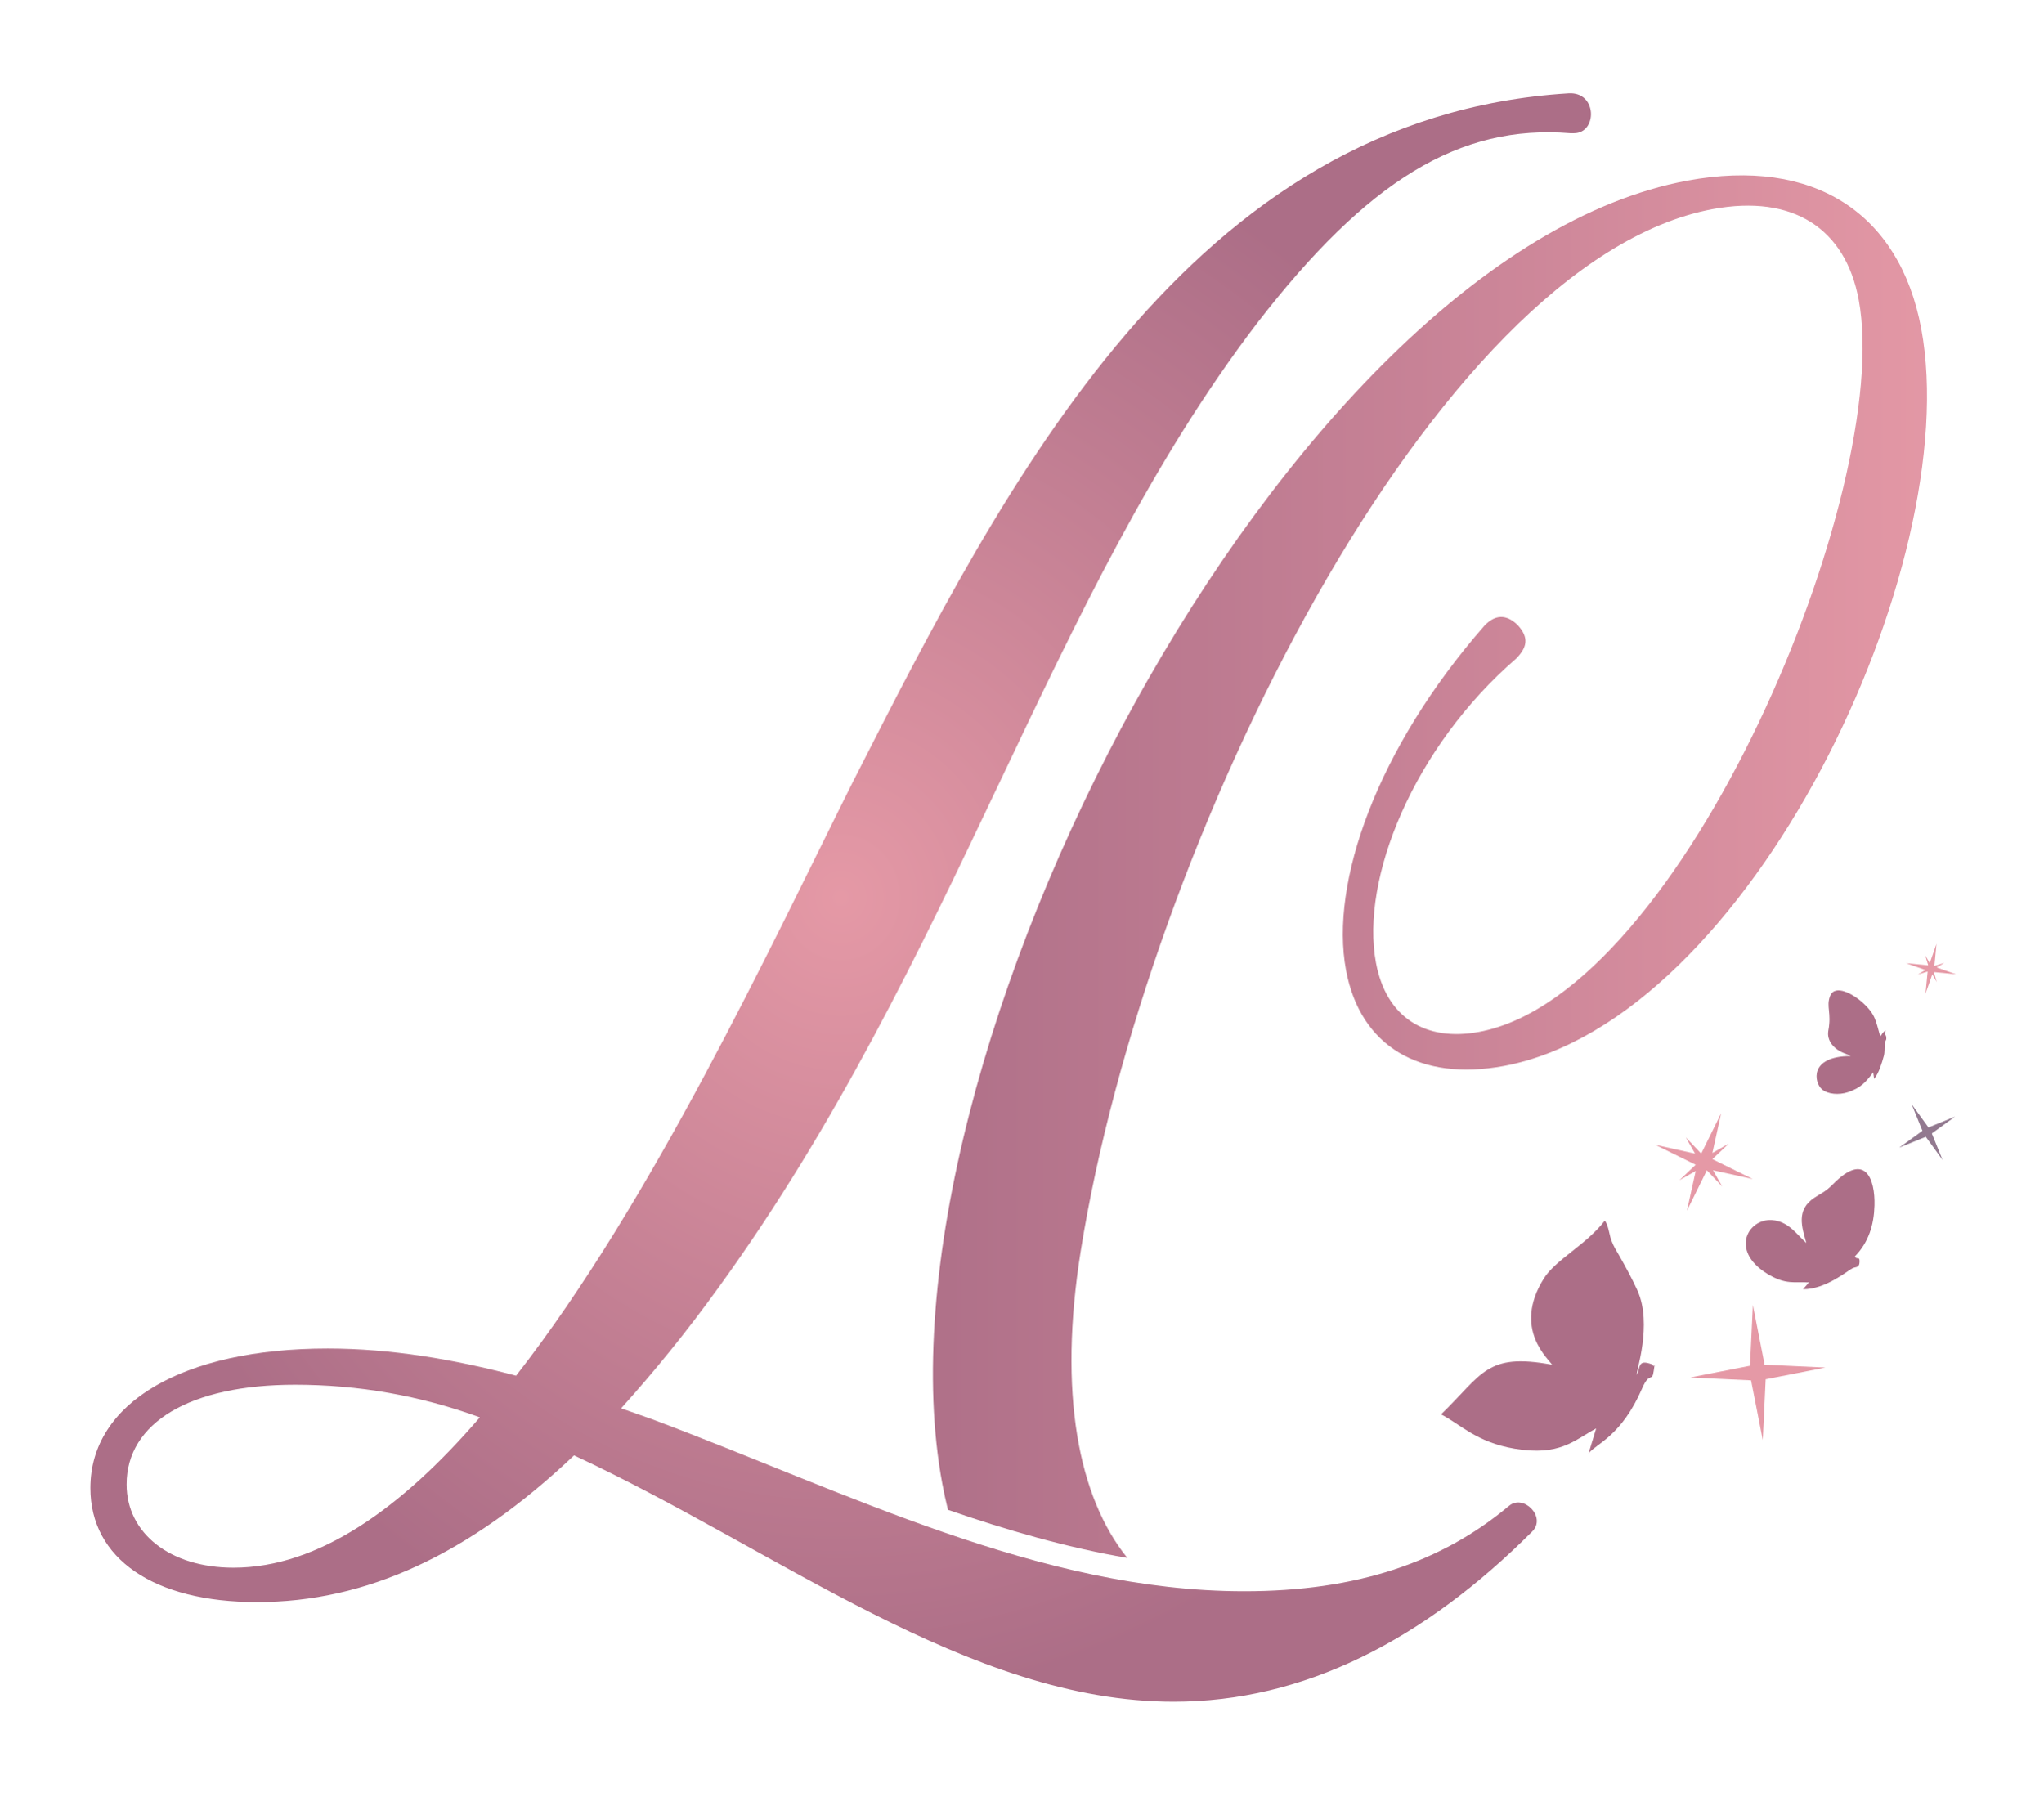
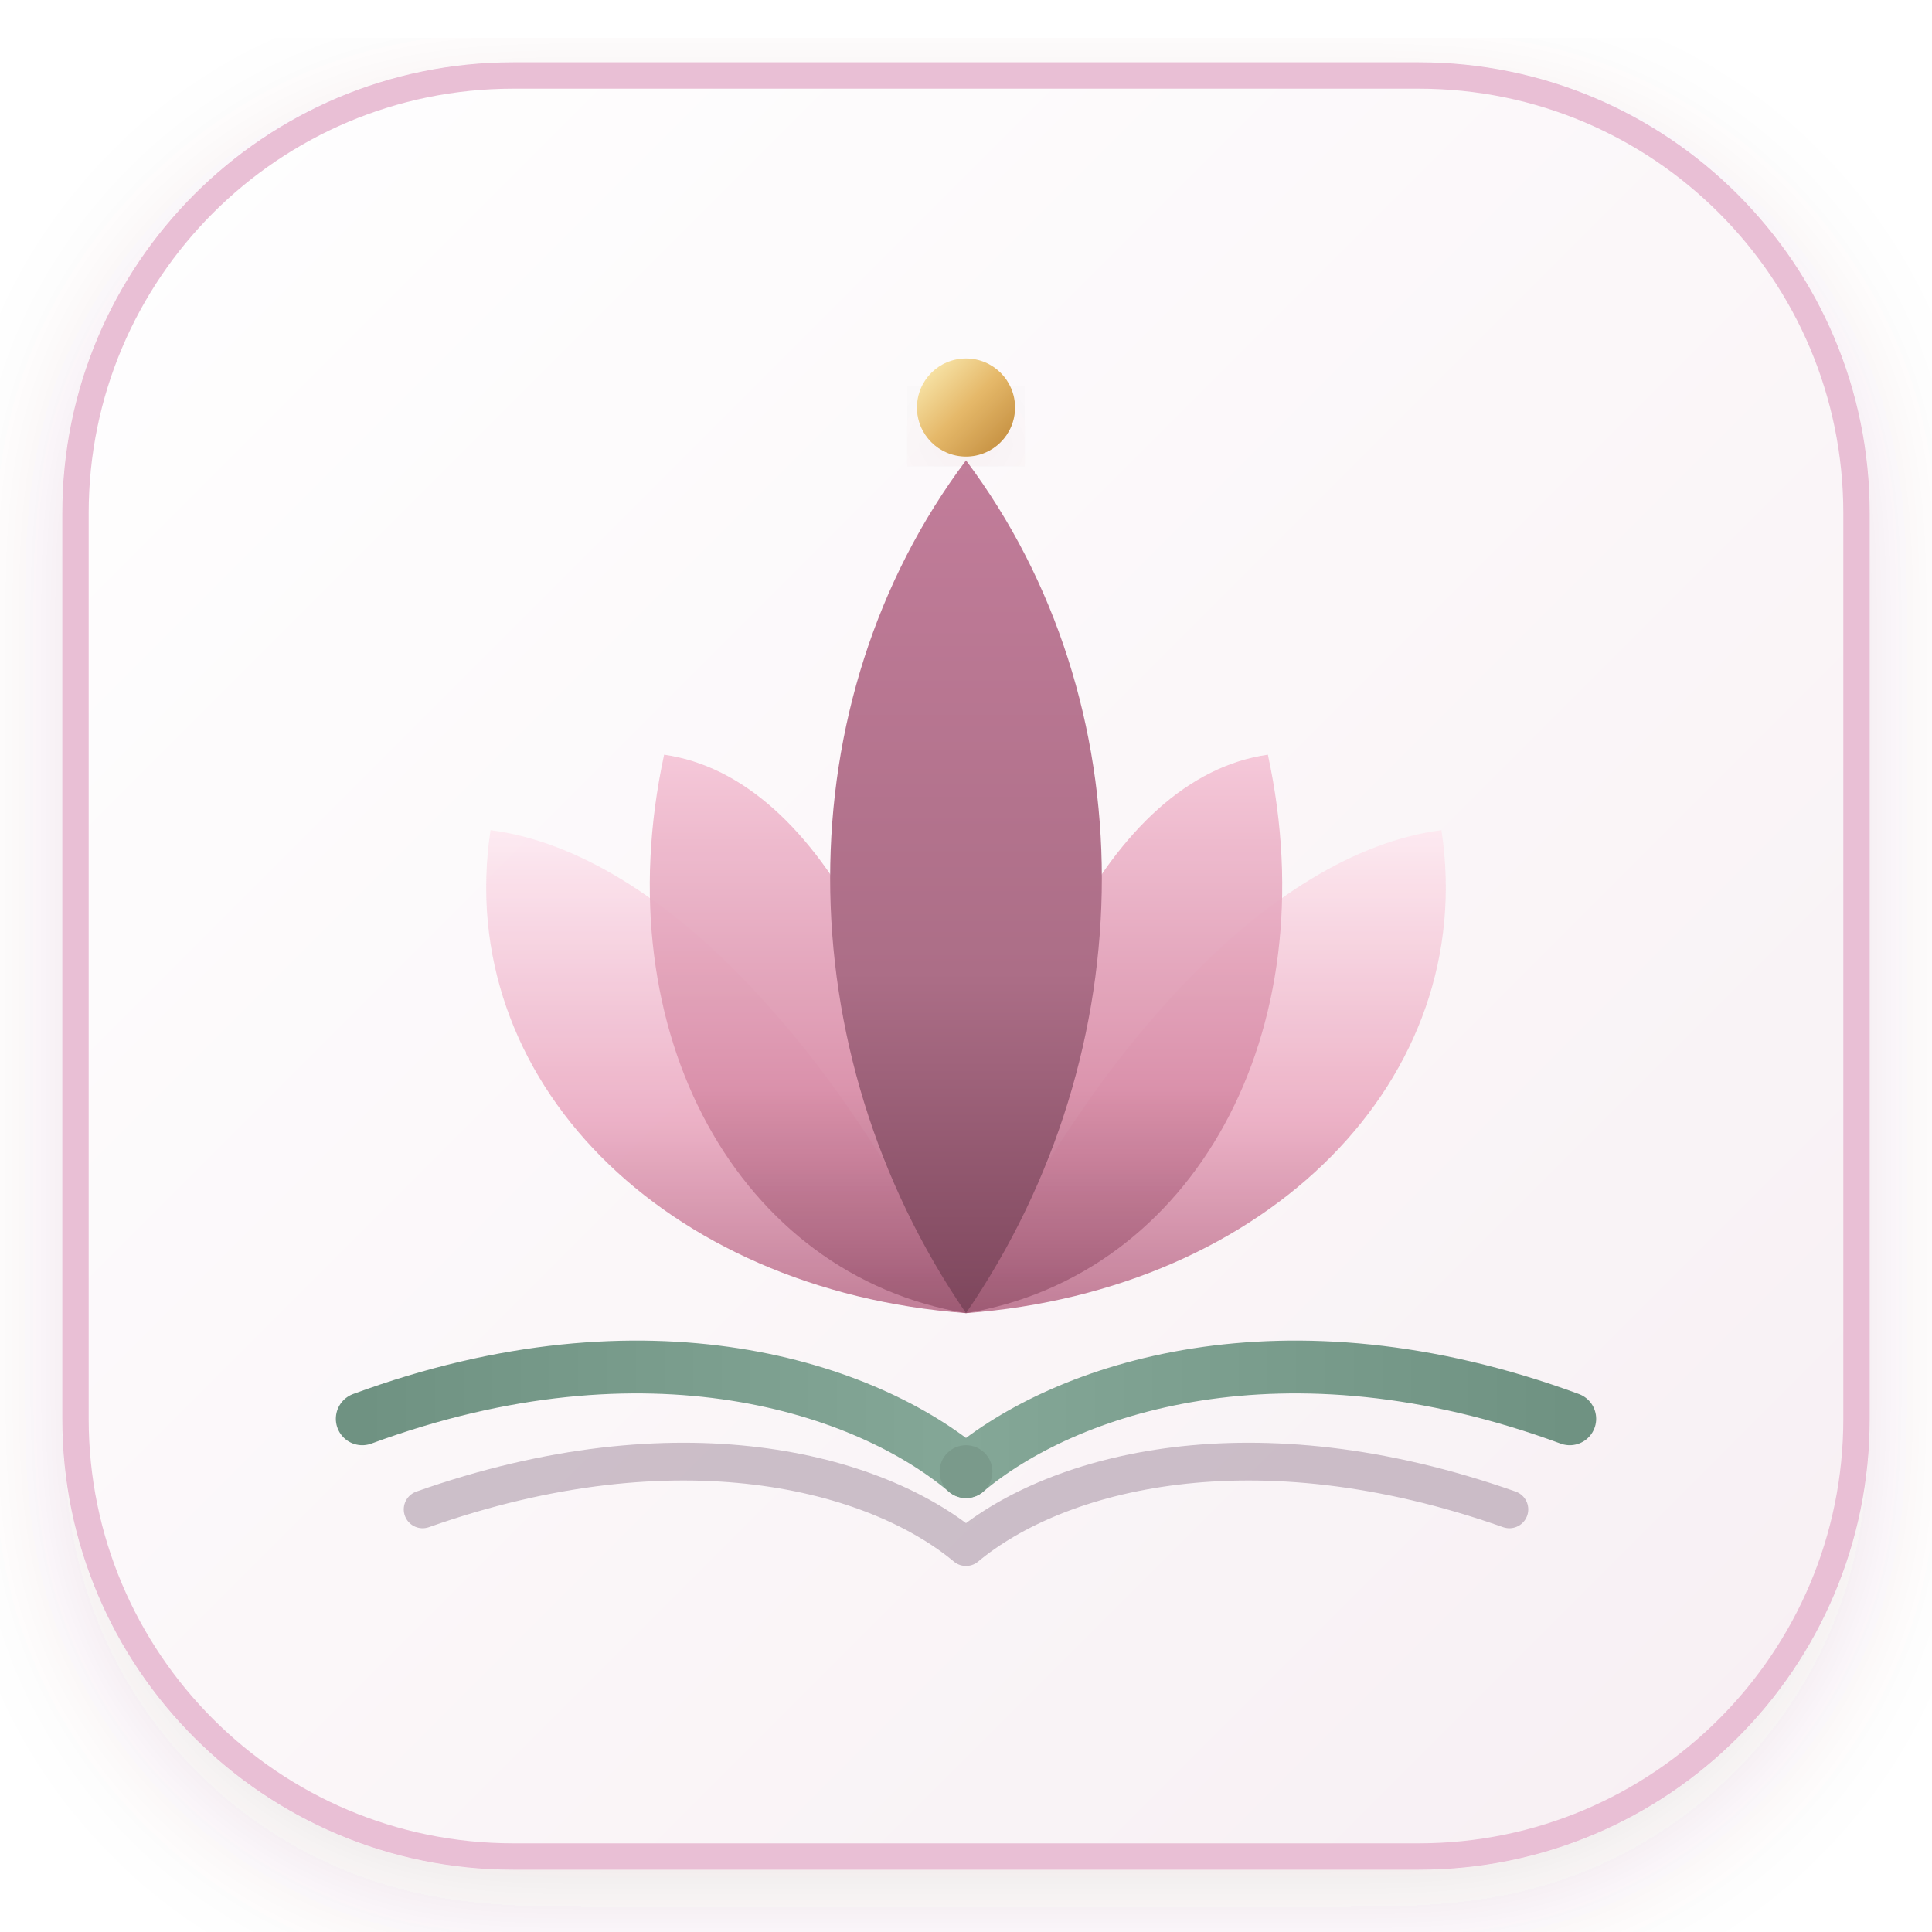
- <svg xmlns="http://www.w3.org/2000/svg" viewBox="275 170 290 255" role="img" aria-label="Logo LC — Louriedna Costa Pereira">
+ <svg xmlns="http://www.w3.org/2000/svg" viewBox="0 0 512 512" width="512" height="512" role="img" aria-label="Logo LotusPsi — Flor de Lótus e Prontuário">
  <defs>
-     <clipPath id="clip-1">
-       <path clip-rule="nonzero" d="M 407 194 L 549 194 L 549 392 L 407 392 Z M 407 194 " />
-     </clipPath>
-     <clipPath id="clip-2">
-       <path clip-rule="evenodd" d="M 490.238 263.449 C 491.77 261.855 492.043 260.496 490.402 258.711 C 488.809 257.176 487.242 257.203 485.711 258.797 C 470.398 276.293 463.738 295.316 466.047 307.703 C 468.07 318.57 476.578 323.527 488.457 321.316 C 523.34 314.82 553.953 250.277 547.695 216.66 C 544.637 200.23 532.434 192.301 514.488 195.641 C 457.363 206.277 397.688 321.215 408.746 380.613 C 408.984 381.883 409.25 383.121 409.547 384.32 C 417.941 387.227 426.438 389.68 435.016 391.152 C 428.043 382.531 425.172 367.711 428.402 347.539 C 437.688 289.578 478.504 207.051 518.117 199.676 C 529.492 197.559 536.941 202.445 538.82 212.559 C 543.809 239.352 514.008 311.066 484.941 316.477 C 477.359 317.891 471.758 314.484 470.297 306.648 C 468.086 294.77 475.598 276.109 490.238 263.449 " />
-     </clipPath>
-     <linearGradient id="linear-pattern-0" gradientUnits="userSpaceOnUse" x1="397.714" y1="301.9" x2="554.17" y2="301.9" gradientTransform="matrix(0.998785, 0, 0, -0.998785, 0.456599, 594.5521)">
-       <stop offset="0" stop-color="rgb(67.451%, 43.137%, 52.942%)" stop-opacity="1" />
-       <stop offset="0.5" stop-color="rgb(78.04%, 50.981%, 58.824%)" stop-opacity="1" />
-       <stop offset="1" stop-color="rgb(89.804%, 60.001%, 65.099%)" stop-opacity="1" />
+     <linearGradient id="lotus-bg" x1="0%" y1="0%" x2="100%" y2="100%">
+       <stop offset="0%" stop-color="#FFFFFF" />
+       <stop offset="100%" stop-color="#F7EFF3" />
    </linearGradient>
-     <clipPath id="clip-3">
-       <path clip-rule="nonzero" d="M 287 183 L 501 183 L 501 412 L 287 412 Z M 287 183 " />
-     </clipPath>
-     <clipPath id="clip-4">
-       <path clip-rule="nonzero" d="M 343.105 371.195 C 332.051 384.051 320.223 392.535 308.137 392.535 C 299.141 392.535 292.969 387.648 292.969 380.707 C 292.969 371.965 301.969 366.566 316.879 366.566 C 325.879 366.566 334.621 368.109 343.105 371.195 Z M 311.48 397.422 C 326.906 397.422 341.562 390.734 356.473 376.594 C 385.27 389.965 412.523 411.562 441.578 411.562 C 460.09 411.562 477.059 402.82 492.484 387.395 C 494.543 385.336 491.199 381.992 489.145 383.793 C 479.629 391.766 467.547 395.879 451.605 395.879 C 422.551 395.879 395.039 381.738 367.531 371.453 L 363.16 369.91 C 367.789 364.77 372.414 359.109 377.043 352.684 C 410.723 306.148 423.578 254.98 453.406 215.902 C 469.09 195.59 482.199 187.621 497.883 188.906 C 498.141 188.906 498.141 188.906 498.398 188.906 C 501.742 188.906 501.742 182.992 497.629 183.25 C 443.891 186.59 417.668 238.527 396.07 280.949 C 384.242 304.605 367.531 340.598 348.246 365.281 C 339.504 362.969 330.508 361.426 321.508 361.426 C 300.938 361.426 287.828 369.137 287.828 381.223 C 287.828 391.25 296.824 397.422 311.48 397.422 " />
-     </clipPath>
-     <radialGradient id="radial-pattern-0" gradientUnits="userSpaceOnUse" cx="0" cy="0" fx="0" fy="0" r="110.328" gradientTransform="matrix(0.965259, 0, 0, -1.034741, 394.3217, 297.4009)">
-       <stop offset="0" stop-color="rgb(89.804%, 60.001%, 65.099%)" stop-opacity="1" />
-       <stop offset="0.5" stop-color="rgb(78.432%, 51.373%, 58.824%)" stop-opacity="1" />
-       <stop offset="1" stop-color="rgb(67.451%, 43.137%, 52.942%)" stop-opacity="1" />
-     </radialGradient>
+     <linearGradient id="petala-centro" x1="0%" y1="0%" x2="0%" y2="100%">
+       <stop offset="0%" stop-color="#C27D9A" />
+       <stop offset="60%" stop-color="#AC6E87" />
+       <stop offset="100%" stop-color="#7D465C" />
+     </linearGradient>
+     <linearGradient id="petala-media" x1="0%" y1="0%" x2="0%" y2="100%">
+       <stop offset="0%" stop-color="#F4C5D7" />
+       <stop offset="60%" stop-color="#D98FA9" />
+       <stop offset="100%" stop-color="#9C5973" />
+     </linearGradient>
+     <linearGradient id="petala-externa" x1="0%" y1="0%" x2="0%" y2="100%">
+       <stop offset="0%" stop-color="#FDE8F0" />
+       <stop offset="60%" stop-color="#EAAAC1" />
+       <stop offset="100%" stop-color="#BA718D" />
+     </linearGradient>
+     <linearGradient id="luz-dourada" x1="0%" y1="0%" x2="100%" y2="100%">
+       <stop offset="0%" stop-color="#FDF1BA" />
+       <stop offset="50%" stop-color="#E5B869" />
+       <stop offset="100%" stop-color="#BD8638" />
+     </linearGradient>
+     <linearGradient id="salvia-grad" x1="0%" y1="0%" x2="100%" y2="0%">
+       <stop offset="0%" stop-color="#6F9282" />
+       <stop offset="50%" stop-color="#84A797" />
+       <stop offset="100%" stop-color="#6F9282" />
+     </linearGradient>
+     <filter id="lotus-shadow" x="-10%" y="-10%" width="120%" height="120%">
+       <feDropShadow dx="0" dy="10" stdDeviation="16" flood-color="#6E3A4E" flood-opacity="0.12" />
+     </filter>
  </defs>
-   <g clip-path="url(#clip-1)">
-     <g clip-path="url(#clip-2)">
-       <path fill-rule="nonzero" fill="url(#linear-pattern-0)" d="M 397.688 391.152 L 397.688 192.301 L 553.953 192.301 L 553.953 391.152 Z M 397.688 391.152 " />
-     </g>
+   <rect x="20" y="20" width="472" height="472" rx="116" fill="url(#lotus-bg)" stroke="#E9BFD5" stroke-width="7" filter="url(#lotus-shadow)" />
+   <path d="M 112 400 C 180 376 232 390 256 410 C 280 390 332 376 400 400" fill="none" stroke="#92798F" stroke-width="10" stroke-linecap="round" stroke-linejoin="round" opacity="0.45" />
+   <path d="M 96 376 C 172 348 230 368 256 390 C 282 368 340 348 416 376" fill="none" stroke="url(#salvia-grad)" stroke-width="14" stroke-linecap="round" stroke-linejoin="round" />
+   <circle cx="256" cy="390" r="7" fill="#7A9A8B" />
+   <g id="lotus-flower">
+     <path d="M 256 348 C 176 342 120 286 130 220 C 176 226 224 280 256 348 Z" fill="url(#petala-externa)" opacity="0.9" />
+     <path d="M 256 348 C 336 342 392 286 382 220 C 336 226 288 280 256 348 Z" fill="url(#petala-externa)" opacity="0.9" />
+     <path d="M 256 348 C 196 338 160 274 176 200 C 218 206 248 268 256 348 Z" fill="url(#petala-media)" opacity="0.95" />
+     <path d="M 256 348 C 316 338 352 274 336 200 C 294 206 264 268 256 348 Z" fill="url(#petala-media)" opacity="0.95" />
+     <path d="M 256 122 C 304 186 304 278 256 348 C 208 278 208 186 256 122 Z" fill="url(#petala-centro)" />
+     <circle cx="256" cy="108" r="13" fill="url(#luz-dourada)" filter="url(#lotus-shadow)" />
  </g>
-   <g clip-path="url(#clip-3)">
-     <g clip-path="url(#clip-4)">
-       <path fill-rule="nonzero" fill="url(#radial-pattern-0)" d="M 287.828 411.562 L 287.828 182.992 L 501.742 182.992 L 501.742 411.562 Z M 287.828 411.562 " />
-     </g>
-   </g>
-   <path fill-rule="evenodd" fill="rgb(67.451%, 43.137%, 52.942%)" fill-opacity="1" d="M 537.68 319.906 C 537.191 319.598 536.34 319.492 535.48 318.754 C 534.664 318.051 534.348 317.137 534.504 316.32 C 535 313.754 534.172 312.91 534.75 311.402 C 535.457 309.562 538.195 311.273 539.234 312.195 C 541.242 313.973 541.223 314.891 541.871 317.113 C 542.125 316.855 542.078 316.836 542.148 316.73 L 542.387 316.461 C 542.629 316.297 542.445 316.289 542.652 316.297 C 542.414 317.105 542.688 316.684 542.73 317.289 C 542.766 317.789 542.598 317.547 542.531 318.137 C 542.453 318.816 542.539 319.312 542.383 319.891 C 542.129 320.809 541.707 322.301 541.008 323.141 L 540.875 322.223 C 539.828 323.59 539.148 324.422 537.281 325.039 C 536.02 325.457 534.434 325.34 533.605 324.633 C 532.496 323.68 531.723 319.938 537.68 319.906 " />
-   <path fill-rule="evenodd" fill="rgb(67.451%, 43.137%, 52.942%)" fill-opacity="1" d="M 502.785 343.266 C 500.148 346.699 495.793 348.797 494.105 351.516 C 489.664 358.668 494.859 362.93 495.289 363.723 C 485.922 361.98 485.422 365.098 479.535 370.773 C 482.266 372.148 484.516 374.719 489.977 375.645 C 496.379 376.73 498.387 374.473 501.555 372.766 L 500.477 376.305 C 501.598 374.898 505.133 373.883 508.086 367.066 C 509.152 364.609 509.496 366.27 509.719 364.625 C 509.961 362.812 509.859 364.441 509.539 363.688 C 507.449 362.91 507.891 363.961 507.309 365.168 C 507.148 364.867 509.609 357.996 507.395 353.145 C 506.621 351.449 505.723 349.809 504.879 348.324 C 504.402 347.488 504.008 346.902 503.68 345.984 C 503.426 345.277 503.289 343.926 502.785 343.266 " />
-   <path fill-rule="evenodd" fill="rgb(67.451%, 43.137%, 52.942%)" fill-opacity="1" d="M 538.27 348.352 C 538.543 348.891 538.961 348.273 538.941 349.074 C 538.918 349.977 538.5 349.797 537.984 350.008 C 537.398 350.25 534.125 353.066 530.91 353.004 L 531.754 352.047 C 529.809 351.895 528.473 352.465 525.762 350.766 C 520.523 347.48 523.125 342.957 526.516 343.191 C 528.906 343.359 530.102 345.344 531.383 346.438 C 530.793 344.262 529.844 341.773 532.559 339.996 C 533.531 339.355 534.105 339.184 535.195 338.07 C 539.734 333.445 541.164 337.348 541.059 341.117 C 540.98 343.891 540.219 346.348 538.27 348.352 " />
-   <path fill-rule="evenodd" fill="rgb(89.804%, 60.001%, 65.099%)" fill-opacity="1" d="M 523.797 355.246 L 525.461 363.715 L 534.082 364.125 L 525.613 365.789 L 525.203 374.41 L 523.539 365.941 L 514.918 365.531 L 523.387 363.867 Z M 523.797 355.246 " />
-   <path fill-rule="evenodd" fill="rgb(57.256%, 47.45%, 56.079%)" fill-opacity="1" d="M 546.328 326.742 L 548.719 330.039 L 552.492 328.504 L 549.195 330.895 L 550.73 334.668 L 548.34 331.371 L 544.566 332.906 L 547.863 330.516 Z M 546.328 326.742 " />
-   <path fill-rule="evenodd" fill="rgb(89.804%, 60.001%, 65.099%)" fill-opacity="1" d="M 549.863 303.965 L 549.559 307.109 L 550.973 306.688 L 549.883 307.328 L 552.625 308.293 L 549.484 307.988 L 549.902 309.402 L 549.266 308.312 L 548.297 311.055 L 548.602 307.91 L 547.191 308.332 L 548.281 307.691 L 545.535 306.727 L 548.68 307.031 L 548.262 305.617 L 548.898 306.711 Z M 549.863 303.965 " />
-   <path fill-rule="evenodd" fill="rgb(89.804%, 60.001%, 65.099%)" fill-opacity="1" d="M 519.293 328.027 L 518.051 333.664 L 520.363 332.352 L 518.051 334.543 L 523.781 337.367 L 518.141 336.125 L 519.457 338.438 L 517.266 336.125 L 514.441 341.855 L 515.684 336.219 L 513.371 337.531 L 515.68 335.34 L 509.953 332.516 L 515.59 333.758 L 514.277 331.445 L 516.465 333.758 Z M 519.293 328.027 " />
</svg>
